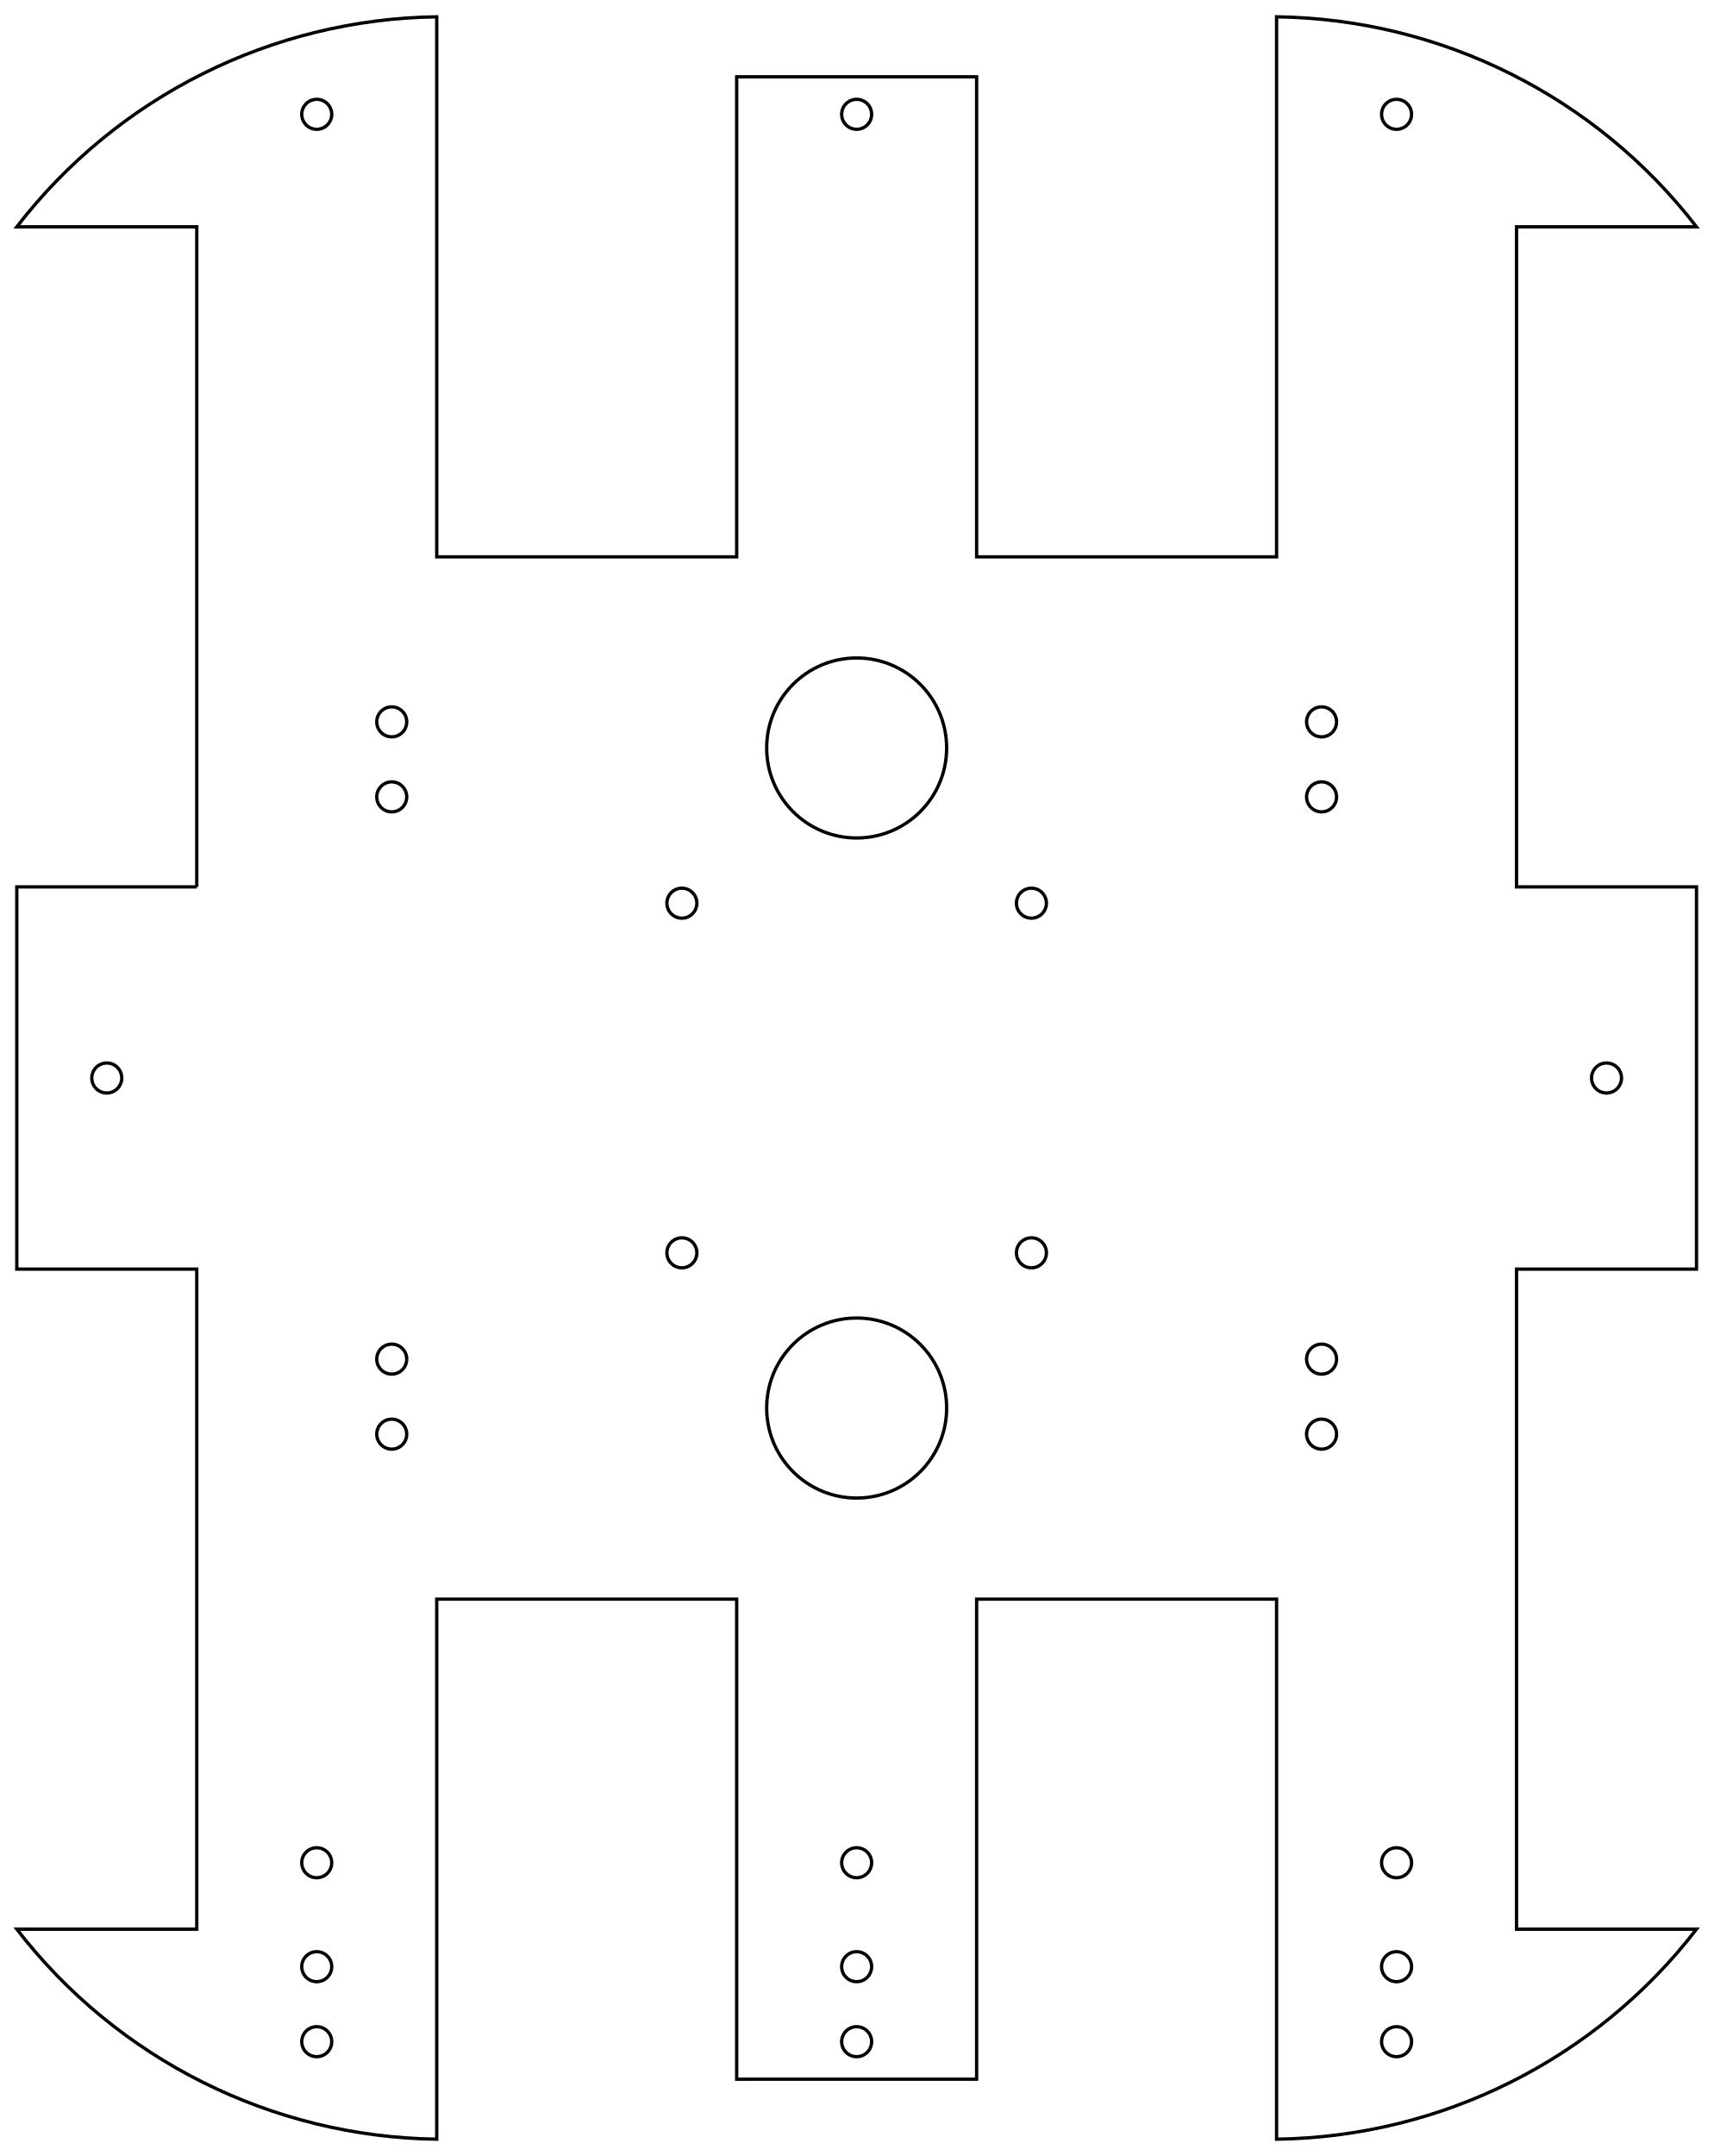
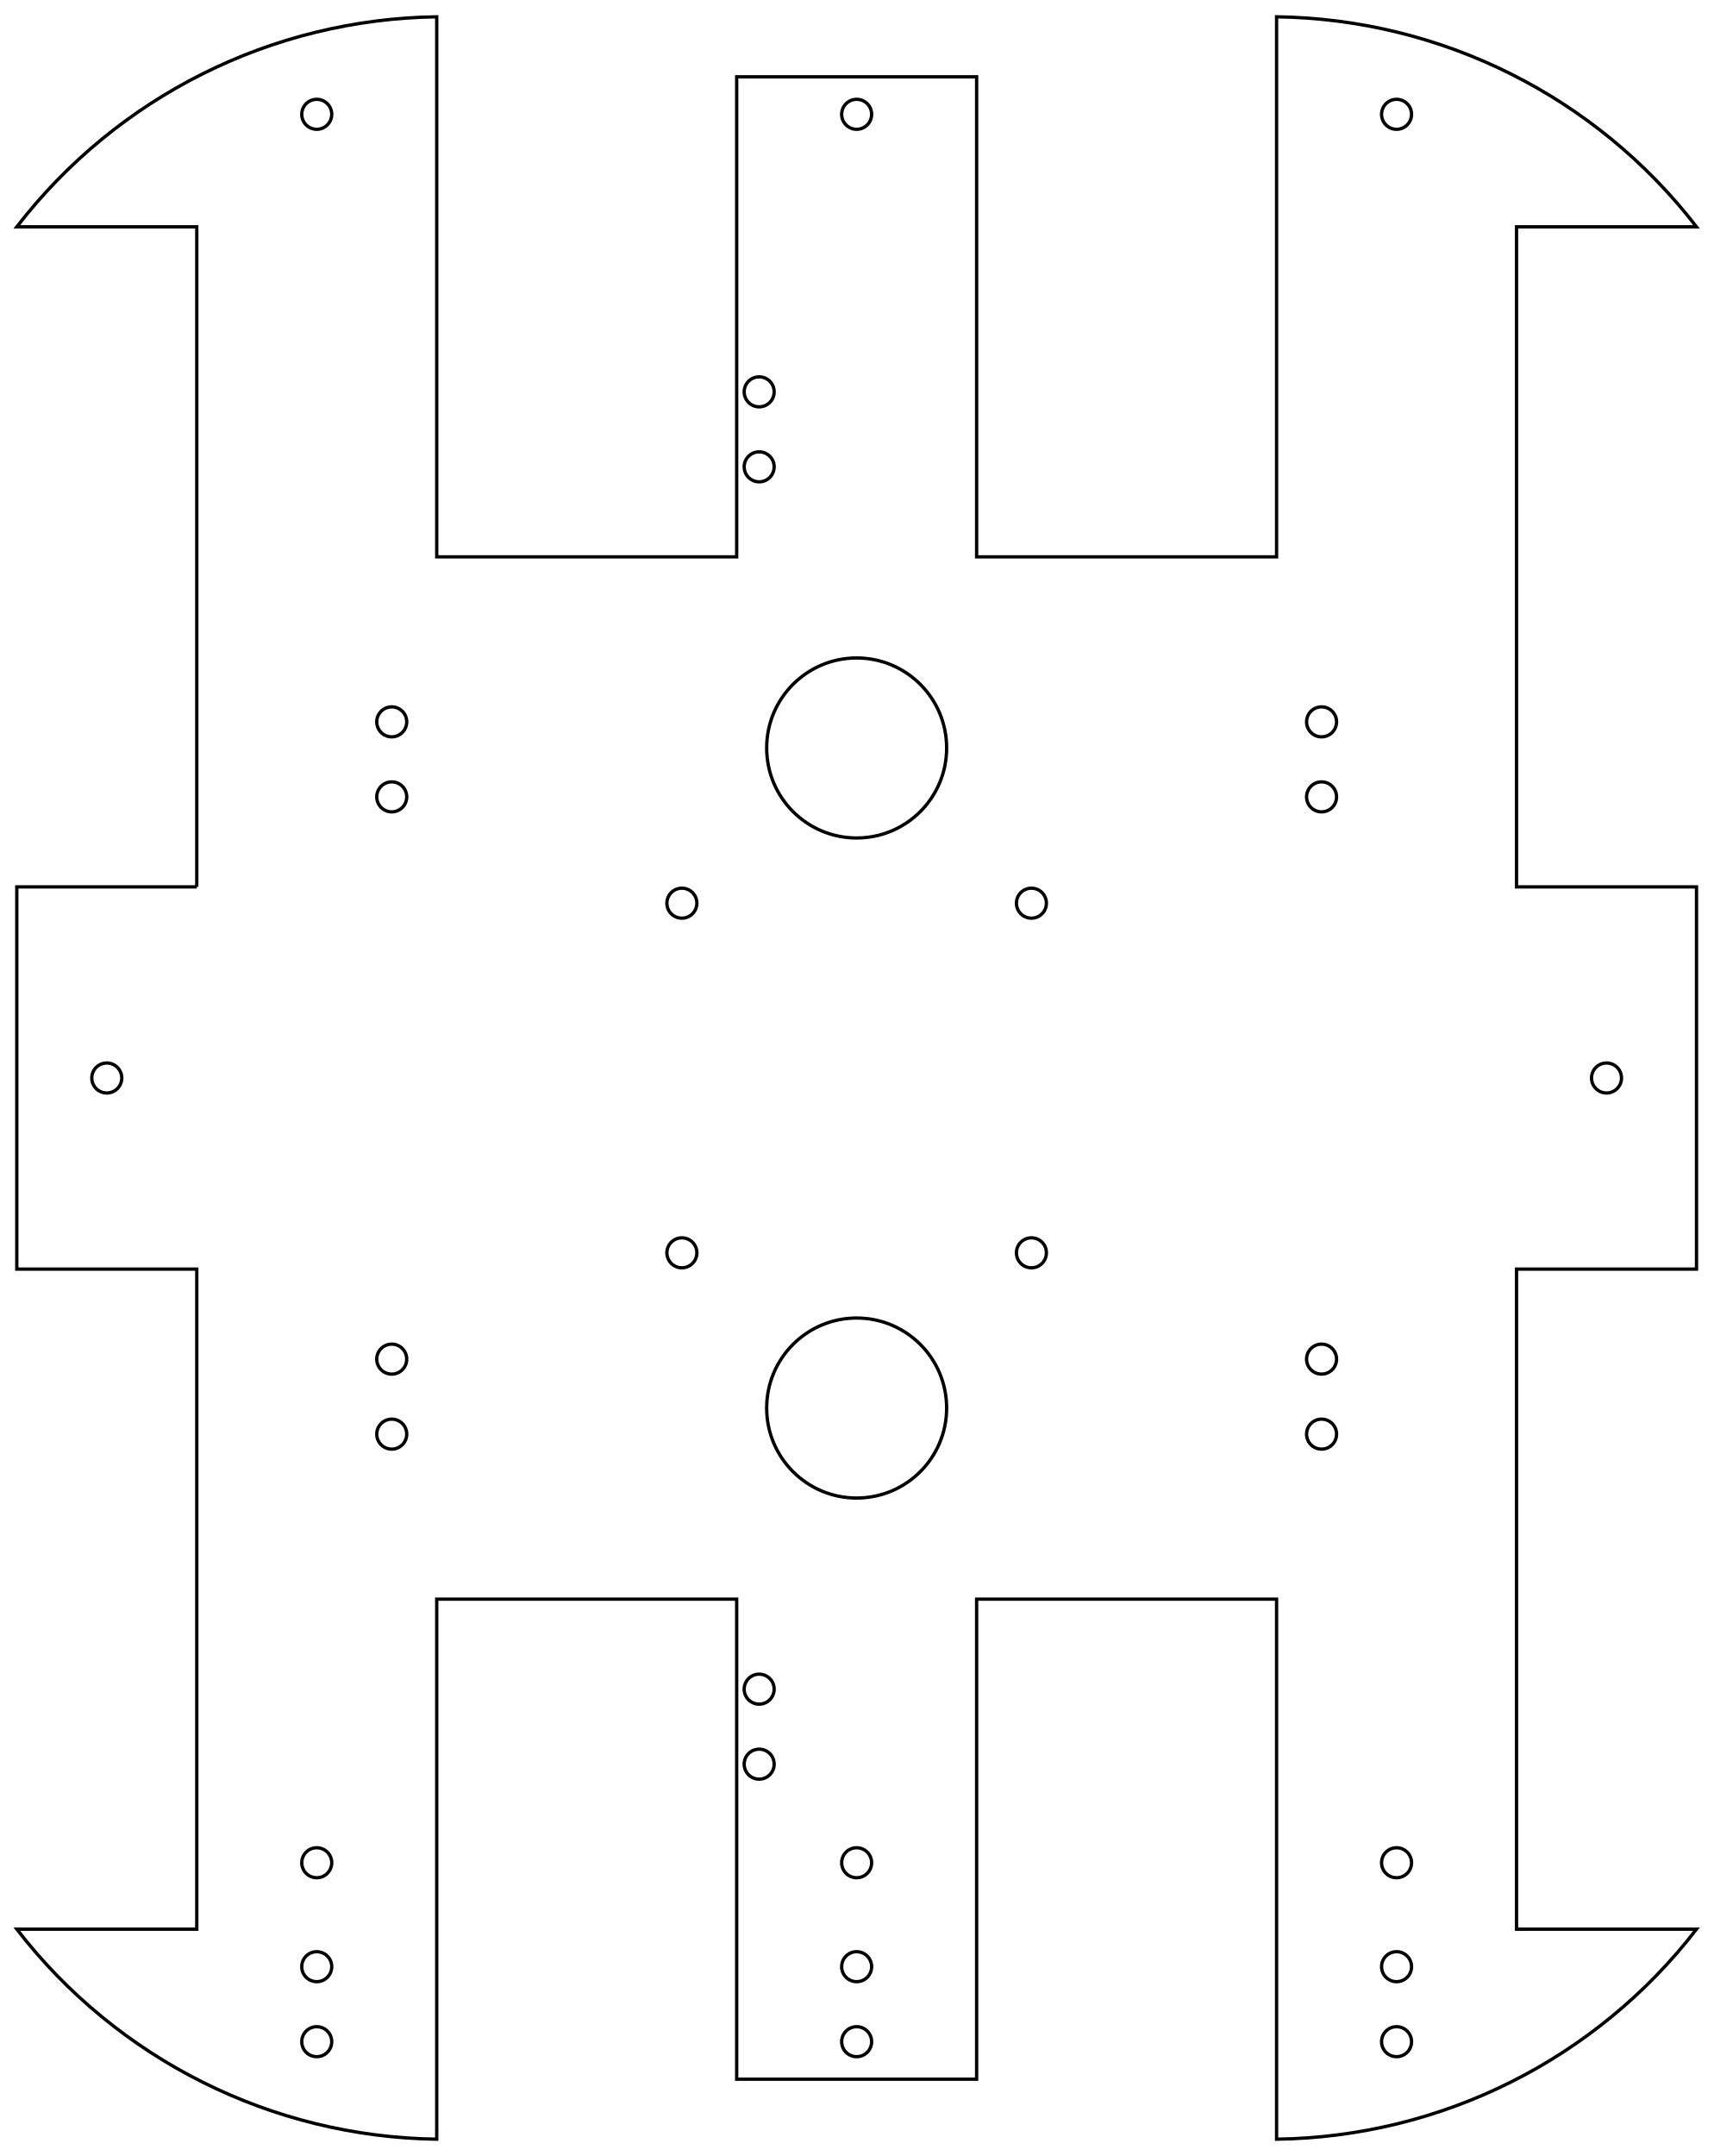
<svg xmlns="http://www.w3.org/2000/svg" width="181.356mm" height="228.156mm" viewBox="0 0 181.356 228.156" version="1.1">
  <g id="Sketch" transform="translate(90.678,114.078) scale(1,-1)">
    <path id="Sketch_w0000" d="M -69.85 20.225 L -88.9 20.225 L -88.9 -20.225 L -69.85 -20.225 L -69.85 -90.075 L -88.9 -90.075 A 57.156 57.156 0 0 1 -44.45 -112.3L -44.45 -55.15 L -12.7 -55.15 L -12.7 -105.95 L 12.7 -105.95 L 12.7 -55.15 L 44.45 -55.15 L 44.45 -112.3 A 57.156 57.156 0 0 1 88.9 -90.075L 69.85 -90.075 L 69.85 -20.225 L 88.9 -20.225 L 88.9 20.225 L 69.85 20.225 L 69.85 90.075 L 88.9 90.075 A 57.156 57.156 0 0 1 44.45 112.3L 44.45 55.15 L 12.7 55.15 L 12.7 105.95 L -12.7 105.95 L -12.7 55.15 L -44.45 55.15 L -44.45 112.3 A 57.156 57.156 0 0 1 -88.9 90.075L -69.85 90.075 L -69.85 20.225 " stroke="#000000" stroke-width="0.35 px" style="stroke-width:0.35;stroke-miterlimit:4;stroke-dasharray:none;fill:none;fill-opacity:1;fill-rule: evenodd" />
    <circle cx="79.375" cy="0.0" r="1.587" stroke="#000000" stroke-width="0.35 px" style="stroke-width:0.35;stroke-miterlimit:4;stroke-dasharray:none;fill:none" />
    <circle cx="57.15" cy="101.981" r="1.587" stroke="#000000" stroke-width="0.35 px" style="stroke-width:0.35;stroke-miterlimit:4;stroke-dasharray:none;fill:none" />
    <circle cx="-79.375" cy="0.0" r="1.587" stroke="#000000" stroke-width="0.35 px" style="stroke-width:0.35;stroke-miterlimit:4;stroke-dasharray:none;fill:none" />
    <circle cx="-57.15" cy="101.981" r="1.587" stroke="#000000" stroke-width="0.35 px" style="stroke-width:0.35;stroke-miterlimit:4;stroke-dasharray:none;fill:none" />
    <circle cx="0.0" cy="101.981" r="1.587" stroke="#000000" stroke-width="0.35 px" style="stroke-width:0.35;stroke-miterlimit:4;stroke-dasharray:none;fill:none" />
    <circle cx="57.15" cy="-101.981" r="1.587" stroke="#000000" stroke-width="0.35 px" style="stroke-width:0.35;stroke-miterlimit:4;stroke-dasharray:none;fill:none" />
    <circle cx="0.0" cy="-101.981" r="1.587" stroke="#000000" stroke-width="0.35 px" style="stroke-width:0.35;stroke-miterlimit:4;stroke-dasharray:none;fill:none" />
    <circle cx="-57.15" cy="-101.981" r="1.587" stroke="#000000" stroke-width="0.35 px" style="stroke-width:0.35;stroke-miterlimit:4;stroke-dasharray:none;fill:none" />
    <circle cx="0.0" cy="34.925" r="9.525" stroke="#000000" stroke-width="0.35 px" style="stroke-width:0.35;stroke-miterlimit:4;stroke-dasharray:none;fill:none" />
    <circle cx="0.0" cy="-34.925" r="9.525" stroke="#000000" stroke-width="0.35 px" style="stroke-width:0.35;stroke-miterlimit:4;stroke-dasharray:none;fill:none" />
-     <circle cx="-49.212" cy="-37.688" r="1.587" stroke="#000000" stroke-width="0.35 px" style="stroke-width:0.35;stroke-miterlimit:4;stroke-dasharray:none;fill:none" />
+     <circle cx="-49.212" cy="-37.687" r="1.587" stroke="#000000" stroke-width="0.35 px" style="stroke-width:0.35;stroke-miterlimit:4;stroke-dasharray:none;fill:none" />
    <circle cx="-49.212" cy="-29.75" r="1.587" stroke="#000000" stroke-width="0.35 px" style="stroke-width:0.35;stroke-miterlimit:4;stroke-dasharray:none;fill:none" />
    <circle cx="49.212" cy="-29.75" r="1.587" stroke="#000000" stroke-width="0.35 px" style="stroke-width:0.35;stroke-miterlimit:4;stroke-dasharray:none;fill:none" />
-     <circle cx="49.212" cy="-37.688" r="1.587" stroke="#000000" stroke-width="0.35 px" style="stroke-width:0.35;stroke-miterlimit:4;stroke-dasharray:none;fill:none" />
+     <circle cx="49.212" cy="-37.687" r="1.587" stroke="#000000" stroke-width="0.35 px" style="stroke-width:0.35;stroke-miterlimit:4;stroke-dasharray:none;fill:none" />
    <circle cx="49.212" cy="29.75" r="1.587" stroke="#000000" stroke-width="0.35 px" style="stroke-width:0.35;stroke-miterlimit:4;stroke-dasharray:none;fill:none" />
-     <circle cx="49.212" cy="37.687" r="1.587" stroke="#000000" stroke-width="0.35 px" style="stroke-width:0.35;stroke-miterlimit:4;stroke-dasharray:none;fill:none" />
+     <circle cx="49.212" cy="37.688" r="1.587" stroke="#000000" stroke-width="0.35 px" style="stroke-width:0.35;stroke-miterlimit:4;stroke-dasharray:none;fill:none" />
    <circle cx="-49.212" cy="29.75" r="1.587" stroke="#000000" stroke-width="0.35 px" style="stroke-width:0.35;stroke-miterlimit:4;stroke-dasharray:none;fill:none" />
    <circle cx="-49.212" cy="37.688" r="1.587" stroke="#000000" stroke-width="0.35 px" style="stroke-width:0.35;stroke-miterlimit:4;stroke-dasharray:none;fill:none" />
    <circle cx="18.5" cy="18.5" r="1.587" stroke="#000000" stroke-width="0.35 px" style="stroke-width:0.35;stroke-miterlimit:4;stroke-dasharray:none;fill:none" />
    <circle cx="18.5" cy="-18.5" r="1.587" stroke="#000000" stroke-width="0.35 px" style="stroke-width:0.35;stroke-miterlimit:4;stroke-dasharray:none;fill:none" />
    <circle cx="-18.5" cy="18.5" r="1.587" stroke="#000000" stroke-width="0.35 px" style="stroke-width:0.35;stroke-miterlimit:4;stroke-dasharray:none;fill:none" />
    <circle cx="-18.5" cy="-18.5" r="1.587" stroke="#000000" stroke-width="0.35 px" style="stroke-width:0.35;stroke-miterlimit:4;stroke-dasharray:none;fill:none" />
    <circle cx="57.15" cy="-83.044" r="1.587" stroke="#000000" stroke-width="0.35 px" style="stroke-width:0.35;stroke-miterlimit:4;stroke-dasharray:none;fill:none" />
    <circle cx="57.15" cy="-94.044" r="1.587" stroke="#000000" stroke-width="0.35 px" style="stroke-width:0.35;stroke-miterlimit:4;stroke-dasharray:none;fill:none" />
    <circle cx="0.0" cy="-83.044" r="1.587" stroke="#000000" stroke-width="0.35 px" style="stroke-width:0.35;stroke-miterlimit:4;stroke-dasharray:none;fill:none" />
    <circle cx="0.0" cy="-94.044" r="1.587" stroke="#000000" stroke-width="0.35 px" style="stroke-width:0.35;stroke-miterlimit:4;stroke-dasharray:none;fill:none" />
    <circle cx="-57.15" cy="-83.044" r="1.587" stroke="#000000" stroke-width="0.35 px" style="stroke-width:0.35;stroke-miterlimit:4;stroke-dasharray:none;fill:none" />
    <circle cx="-57.15" cy="-94.044" r="1.587" stroke="#000000" stroke-width="0.35 px" style="stroke-width:0.35;stroke-miterlimit:4;stroke-dasharray:none;fill:none" />
+     <circle cx="-10.319" cy="-72.612" r="1.587" stroke="#000000" stroke-width="0.35 px" style="stroke-width:0.35;stroke-miterlimit:4;stroke-dasharray:none;fill:none" />
+     <circle cx="-10.319" cy="-64.675" r="1.587" stroke="#000000" stroke-width="0.35 px" style="stroke-width:0.35;stroke-miterlimit:4;stroke-dasharray:none;fill:none" />
+     <circle cx="-10.319" cy="72.612" r="1.587" stroke="#000000" stroke-width="0.35 px" style="stroke-width:0.35;stroke-miterlimit:4;stroke-dasharray:none;fill:none" />
+     <circle cx="-10.319" cy="64.675" r="1.587" stroke="#000000" stroke-width="0.35 px" style="stroke-width:0.35;stroke-miterlimit:4;stroke-dasharray:none;fill:none" />
  </g>
</svg>
